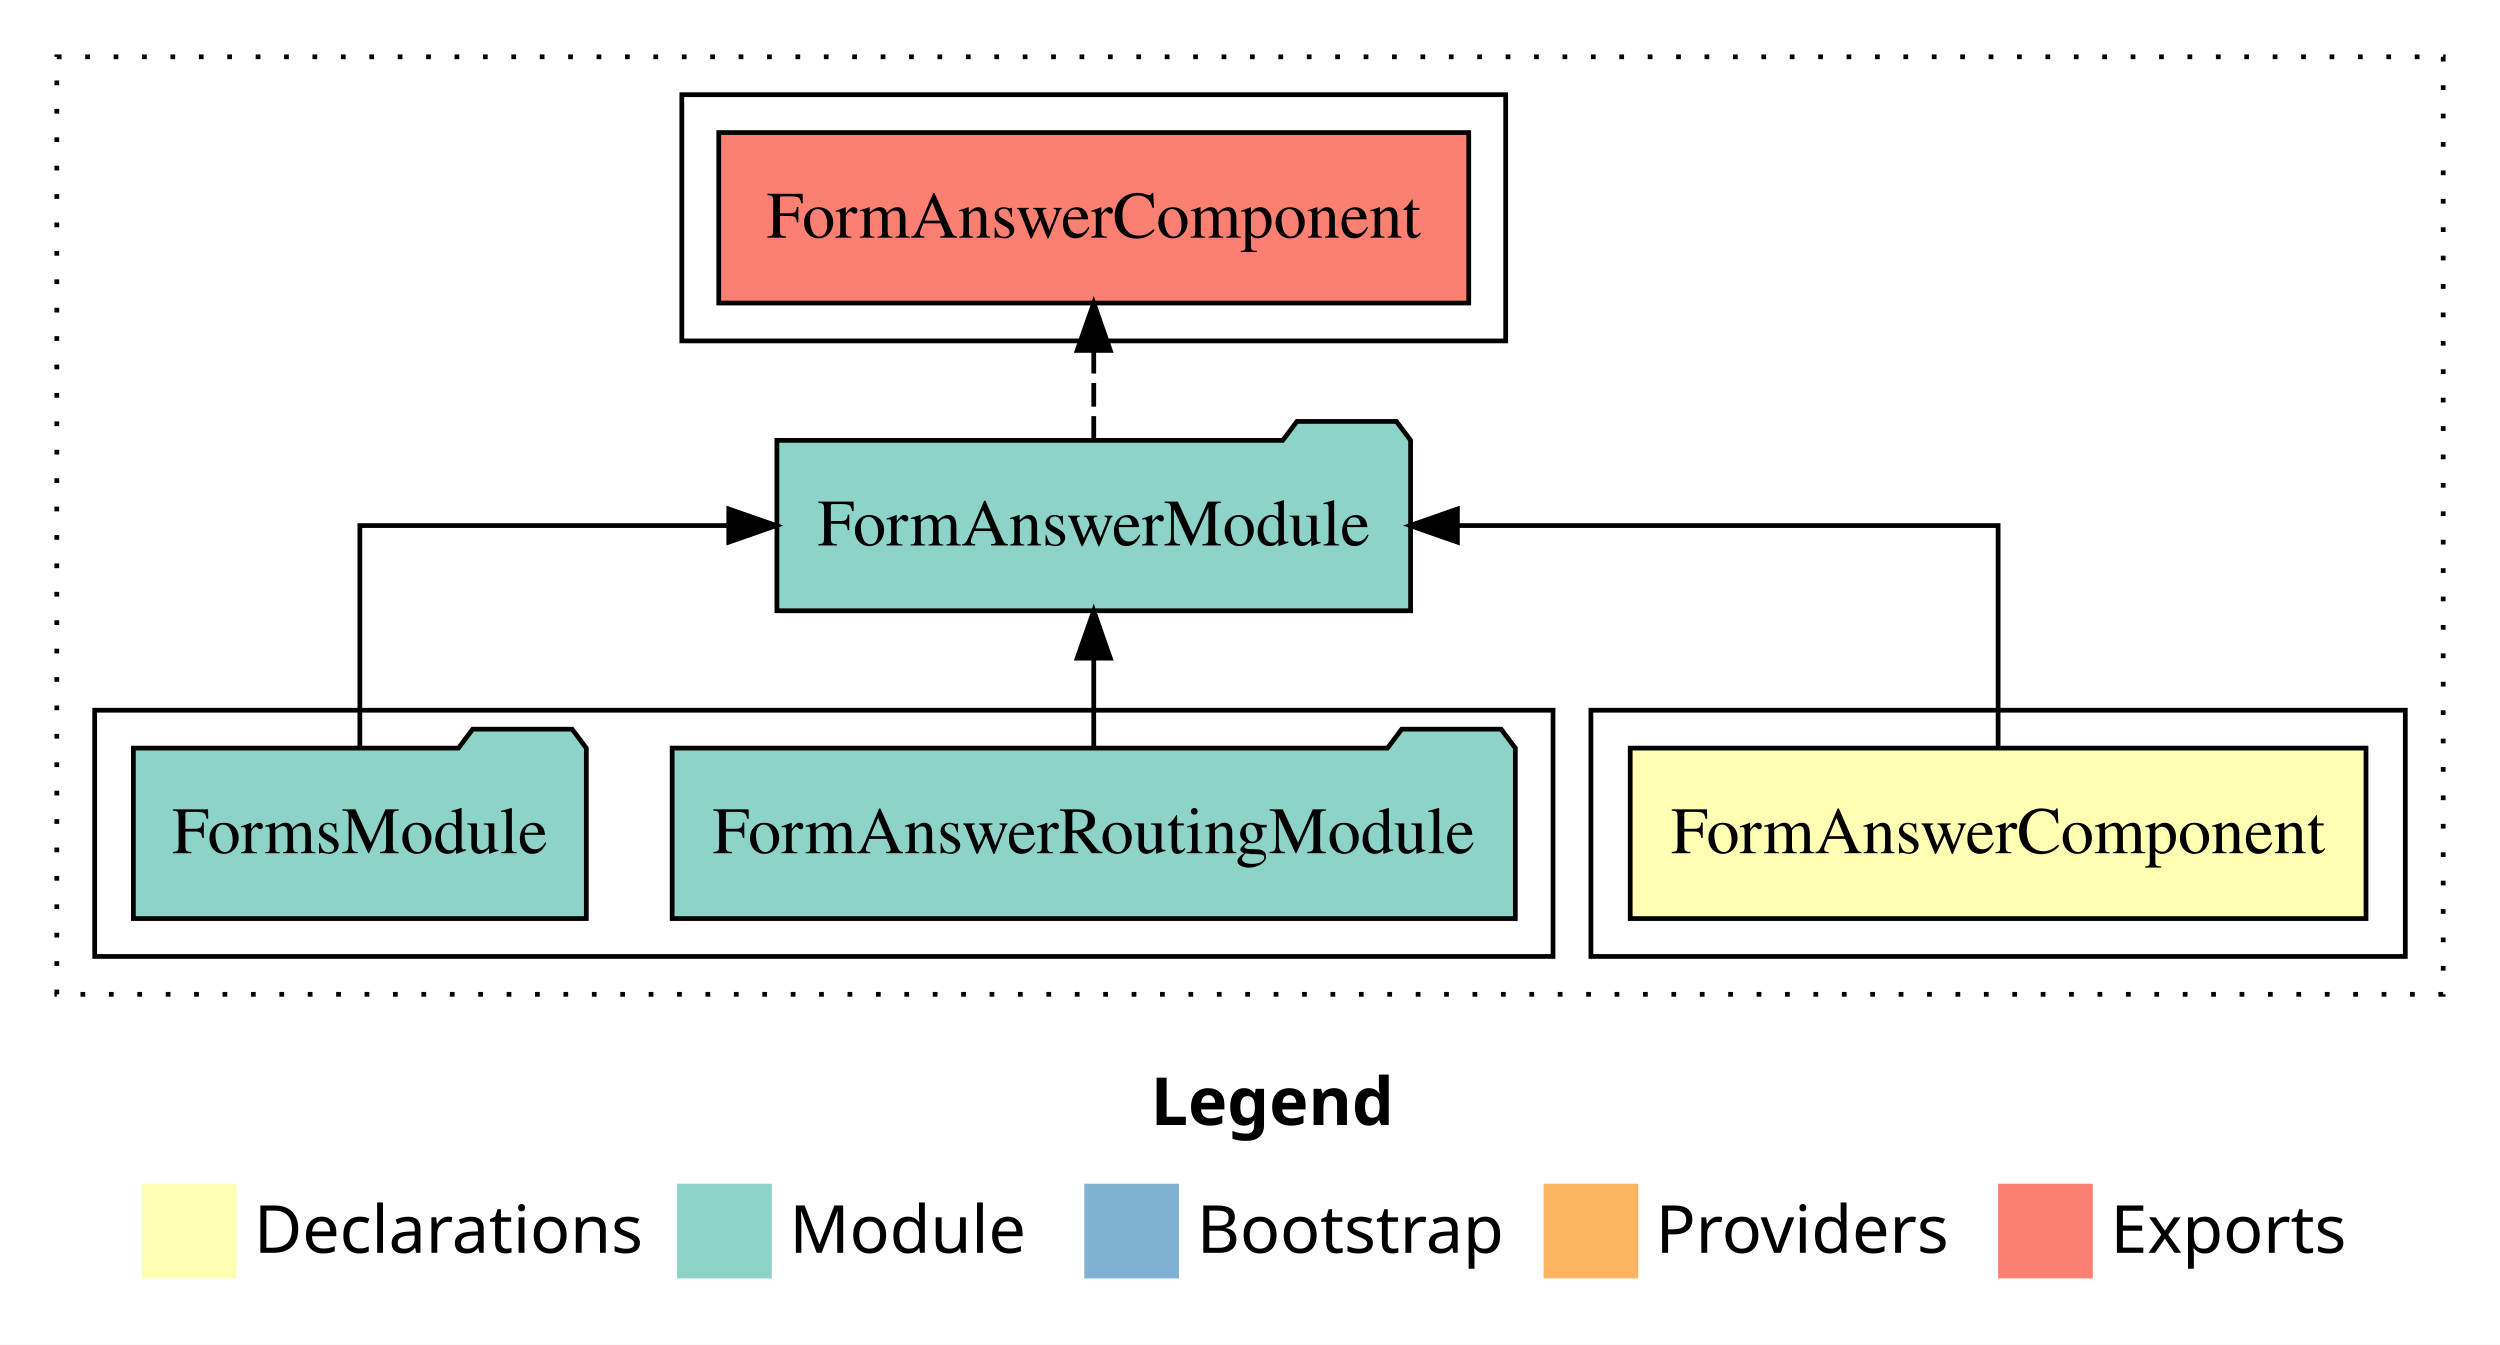
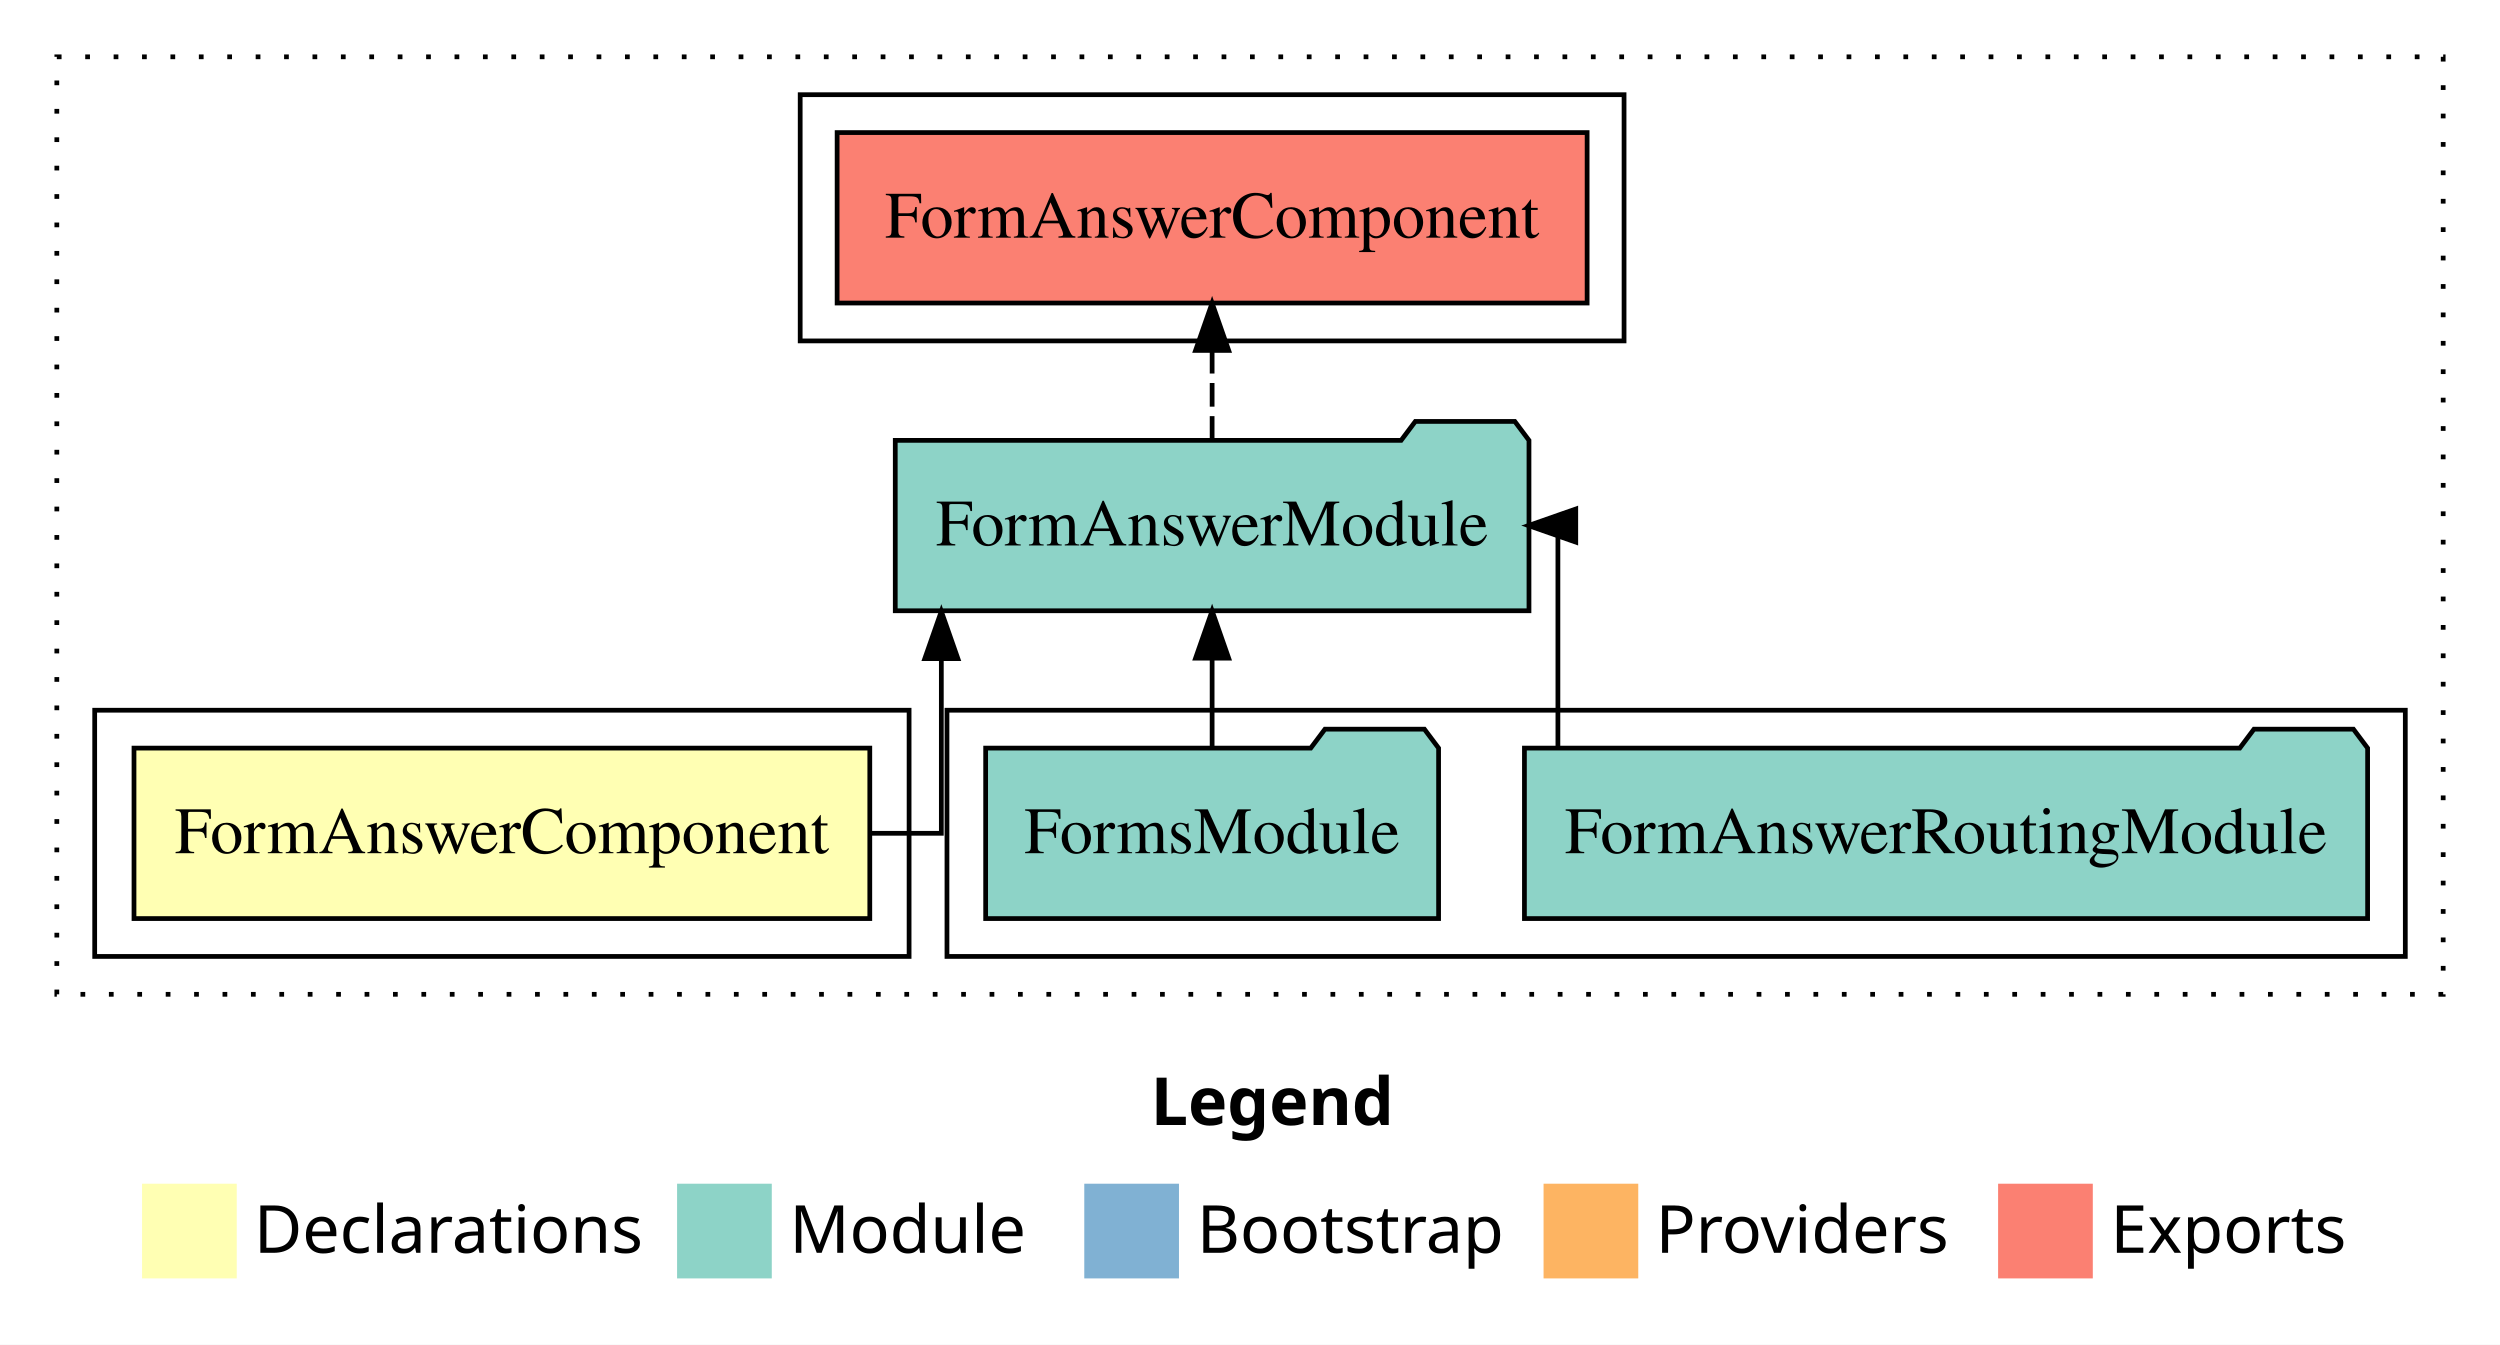
<svg xmlns="http://www.w3.org/2000/svg" width="528pt" height="284pt" viewBox="0.00 0.00 528.00 284.00">
  <g id="graph0" class="graph" transform="scale(1 1) rotate(0) translate(4 280)">
    <polygon fill="white" stroke="transparent" points="-4,4 -4,-280 524,-280 524,4 -4,4" />
    <text text-anchor="start" x="239.01" y="-42.4" font-family="sans-serif" font-weight="bold" font-size="14.00">Legend</text>
    <polygon fill="#ffffb3" stroke="transparent" points="26,-10 26,-30 46,-30 46,-10 26,-10" />
    <text text-anchor="start" x="49.63" y="-15.4" font-family="sans-serif" font-size="14.00">  Declarations</text>
    <polygon fill="#8dd3c7" stroke="transparent" points="139,-10 139,-30 159,-30 159,-10 139,-10" />
    <text text-anchor="start" x="162.73" y="-15.4" font-family="sans-serif" font-size="14.00">  Module</text>
    <polygon fill="#80b1d3" stroke="transparent" points="225,-10 225,-30 245,-30 245,-10 225,-10" />
    <text text-anchor="start" x="248.78" y="-15.4" font-family="sans-serif" font-size="14.00">  Bootstrap</text>
    <polygon fill="#fdb462" stroke="transparent" points="322,-10 322,-30 342,-30 342,-10 322,-10" />
    <text text-anchor="start" x="345.67" y="-15.4" font-family="sans-serif" font-size="14.00">  Providers</text>
    <polygon fill="#fb8072" stroke="transparent" points="418,-10 418,-30 438,-30 438,-10 418,-10" />
    <text text-anchor="start" x="441.73" y="-15.4" font-family="sans-serif" font-size="14.00">  Exports</text>
    <g id="clust1" class="cluster">
      <polygon fill="none" stroke="black" stroke-dasharray="1,5" points="8,-70 8,-268 512,-268 512,-70 8,-70" />
    </g>
-     <g id="clust2" class="cluster">
-       <polygon fill="none" stroke="black" points="332,-78 332,-130 504,-130 504,-78 332,-78" />
-     </g>
    <g id="clust5" class="cluster">
-       <polygon fill="none" stroke="black" points="140,-208 140,-260 314,-260 314,-208 140,-208" />
+       <polygon fill="none" stroke="black" points="165,-208 165,-260 339,-260 339,-208 165,-208" />
    </g>
    <g id="clust4" class="cluster">
-       <polygon fill="none" stroke="black" points="16,-78 16,-130 324,-130 324,-78 16,-78" />
+       <polygon fill="none" stroke="black" points="196,-78 196,-130 504,-130 504,-78 196,-78" />
+     </g>
+     <g id="clust2" class="cluster">
+       <polygon fill="none" stroke="black" points="16,-78 16,-130 188,-130 188,-78 16,-78" />
    </g>
    <g id="node1" class="node">
-       <polygon fill="#ffffb3" stroke="black" points="495.7,-122 340.3,-122 340.3,-86 495.7,-86 495.7,-122" />
-       <text text-anchor="middle" x="418" y="-99.8" font-family="Times,serif" font-size="14.00">FormAnswerComponent</text>
+       <polygon fill="#ffffb3" stroke="black" points="179.7,-122 24.3,-122 24.3,-86 179.7,-86 179.7,-122" />
+       <text text-anchor="middle" x="102" y="-99.8" font-family="Times,serif" font-size="14.00">FormAnswerComponent</text>
    </g>
    <g id="node2" class="node">
-       <polygon fill="#8dd3c7" stroke="black" points="293.92,-187 290.92,-191 269.92,-191 266.92,-187 160.08,-187 160.08,-151 293.92,-151 293.92,-187" />
-       <text text-anchor="middle" x="227" y="-164.8" font-family="Times,serif" font-size="14.00">FormAnswerModule</text>
+       <polygon fill="#8dd3c7" stroke="black" points="318.92,-187 315.92,-191 294.92,-191 291.92,-187 185.08,-187 185.08,-151 318.92,-151 318.92,-187" />
+       <text text-anchor="middle" x="252" y="-164.8" font-family="Times,serif" font-size="14.00">FormAnswerModule</text>
    </g>
    <g id="edge1" class="edge">
-       <path fill="none" stroke="black" d="M418,-122.11C418,-141.34 418,-169 418,-169 418,-169 303.8,-169 303.8,-169" />
-       <polygon fill="black" stroke="black" points="303.8,-165.5 293.8,-169 303.8,-172.5 303.8,-165.5" />
+       <path fill="none" stroke="black" d="M179.9,-104C188.83,-104 194.81,-104 194.81,-104 194.81,-104 194.81,-140.89 194.81,-140.89" />
+       <polygon fill="black" stroke="black" points="191.31,-140.89 194.81,-150.89 198.31,-140.89 191.31,-140.89" />
    </g>
    <g id="node5" class="node">
-       <polygon fill="#fb8072" stroke="black" points="306.2,-252 147.8,-252 147.8,-216 306.2,-216 306.2,-252" />
-       <text text-anchor="middle" x="227" y="-229.8" font-family="Times,serif" font-size="14.00">FormAnswerComponent </text>
+       <polygon fill="#fb8072" stroke="black" points="331.2,-252 172.8,-252 172.8,-216 331.2,-216 331.2,-252" />
+       <text text-anchor="middle" x="252" y="-229.8" font-family="Times,serif" font-size="14.00">FormAnswerComponent </text>
    </g>
    <g id="edge4" class="edge">
-       <path fill="none" stroke="black" stroke-dasharray="5,2" d="M227,-187.11C227,-187.11 227,-205.99 227,-205.99" />
-       <polygon fill="black" stroke="black" points="223.5,-205.99 227,-215.99 230.5,-205.99 223.5,-205.99" />
+       <path fill="none" stroke="black" stroke-dasharray="5,2" d="M252,-187.11C252,-187.11 252,-205.99 252,-205.99" />
+       <polygon fill="black" stroke="black" points="248.5,-205.99 252,-215.99 255.5,-205.99 248.5,-205.99" />
    </g>
    <g id="node3" class="node">
-       <polygon fill="#8dd3c7" stroke="black" points="316.04,-122 313.04,-126 292.04,-126 289.04,-122 137.96,-122 137.96,-86 316.04,-86 316.04,-122" />
-       <text text-anchor="middle" x="227" y="-99.8" font-family="Times,serif" font-size="14.00">FormAnswerRoutingModule</text>
+       <polygon fill="#8dd3c7" stroke="black" points="496.04,-122 493.04,-126 472.04,-126 469.04,-122 317.96,-122 317.96,-86 496.04,-86 496.04,-122" />
+       <text text-anchor="middle" x="407" y="-99.8" font-family="Times,serif" font-size="14.00">FormAnswerRoutingModule</text>
    </g>
    <g id="edge2" class="edge">
-       <path fill="none" stroke="black" d="M227,-122.11C227,-122.11 227,-140.99 227,-140.99" />
-       <polygon fill="black" stroke="black" points="223.5,-140.99 227,-150.99 230.5,-140.99 223.5,-140.99" />
+       <path fill="none" stroke="black" d="M325.03,-122.11C325.03,-141.34 325.03,-169 325.03,-169 325.03,-169 324.41,-169 324.41,-169" />
+       <polygon fill="black" stroke="black" points="328.8,-165.5 318.8,-169 328.8,-172.5 328.8,-165.5" />
    </g>
    <g id="node4" class="node">
-       <polygon fill="#8dd3c7" stroke="black" points="119.83,-122 116.83,-126 95.83,-126 92.83,-122 24.17,-122 24.17,-86 119.83,-86 119.83,-122" />
-       <text text-anchor="middle" x="72" y="-99.8" font-family="Times,serif" font-size="14.00">FormsModule</text>
+       <polygon fill="#8dd3c7" stroke="black" points="299.83,-122 296.83,-126 275.83,-126 272.83,-122 204.17,-122 204.17,-86 299.83,-86 299.83,-122" />
+       <text text-anchor="middle" x="252" y="-99.8" font-family="Times,serif" font-size="14.00">FormsModule</text>
    </g>
    <g id="edge3" class="edge">
-       <path fill="none" stroke="black" d="M72,-122.11C72,-141.34 72,-169 72,-169 72,-169 149.92,-169 149.92,-169" />
-       <polygon fill="black" stroke="black" points="149.92,-172.5 159.92,-169 149.92,-165.5 149.92,-172.5" />
+       <path fill="none" stroke="black" d="M252,-122.11C252,-122.11 252,-140.99 252,-140.99" />
+       <polygon fill="black" stroke="black" points="248.5,-140.99 252,-150.99 255.5,-140.99 248.5,-140.99" />
    </g>
  </g>
</svg>
